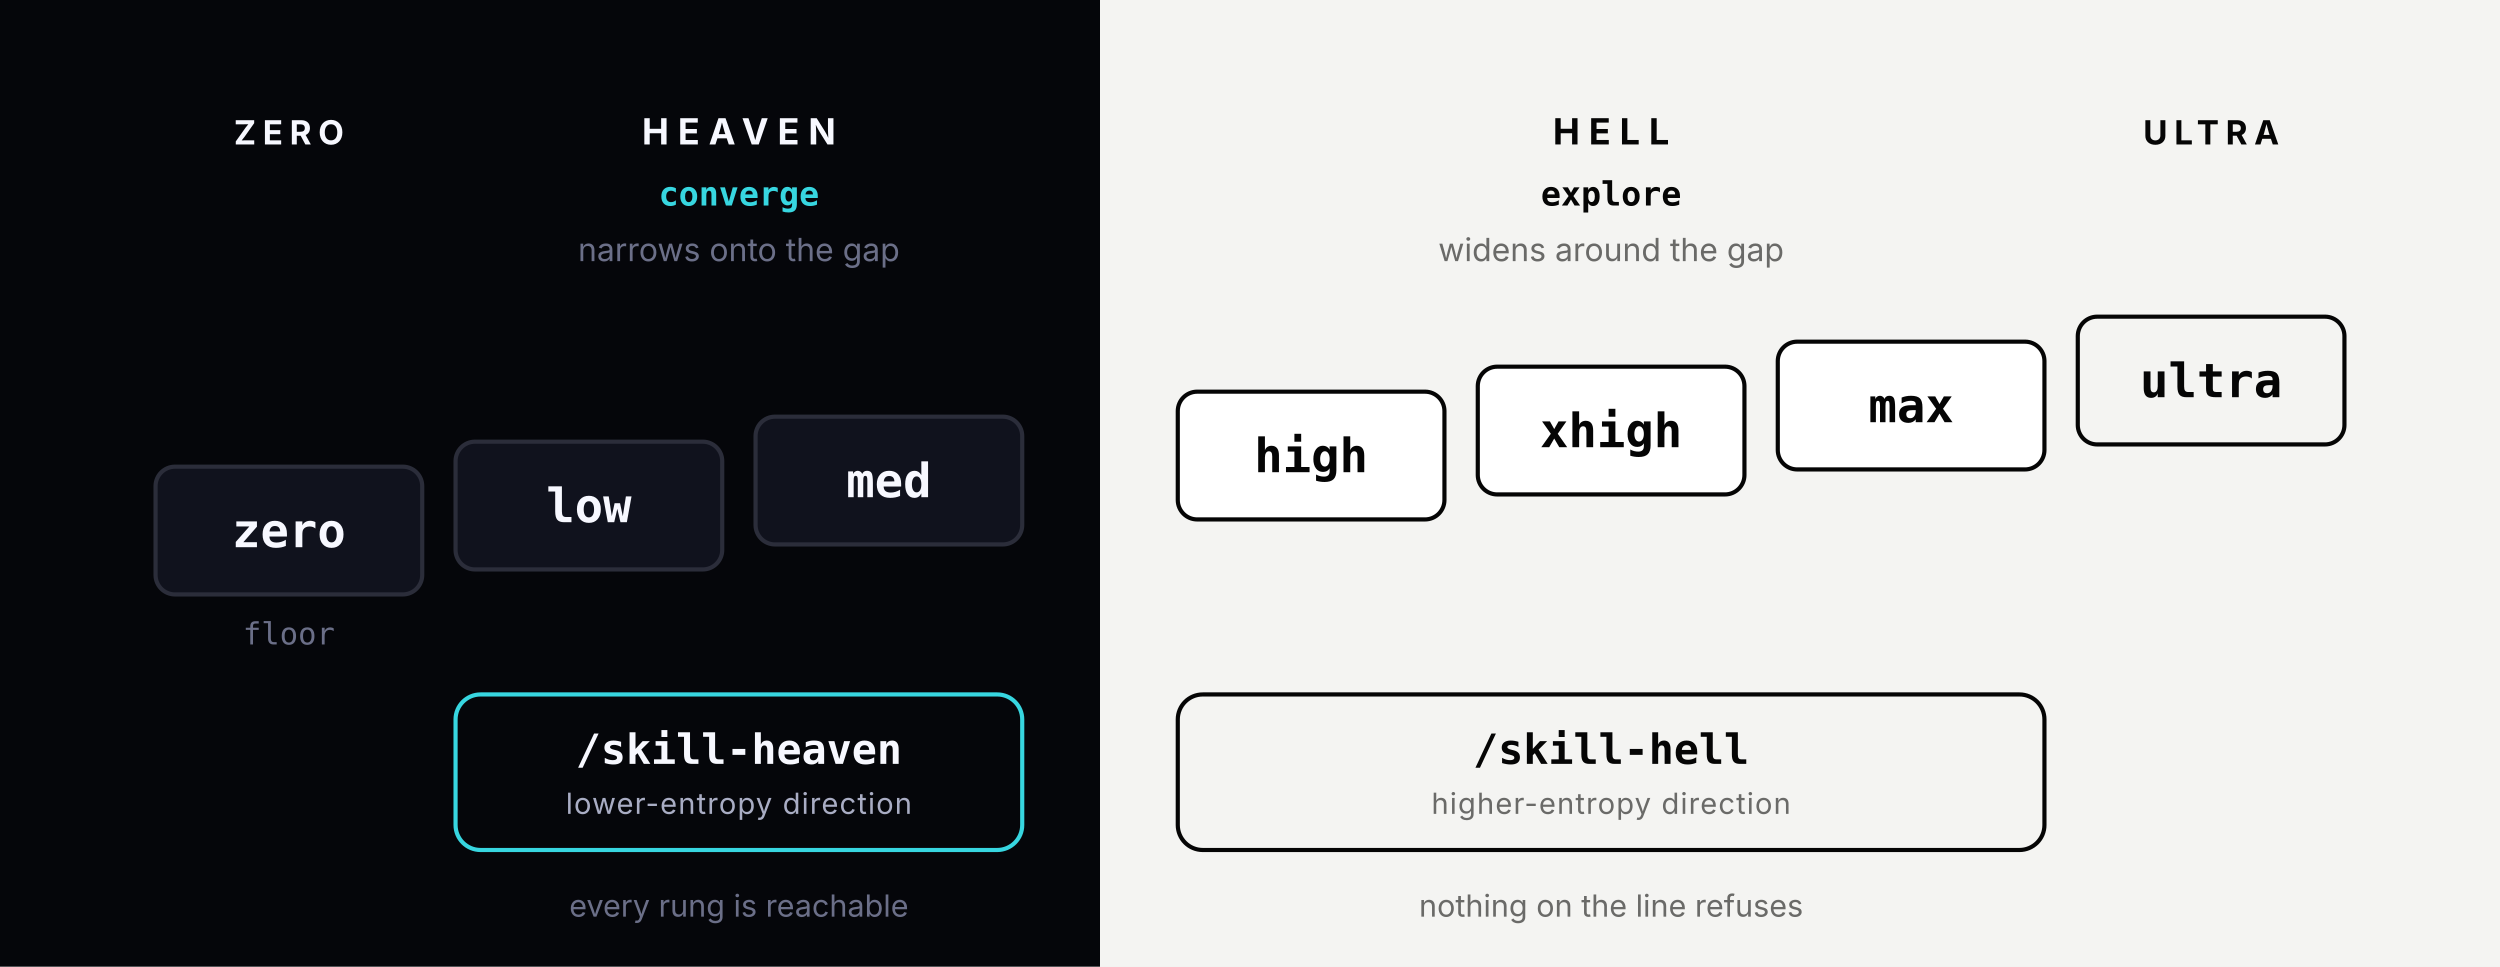
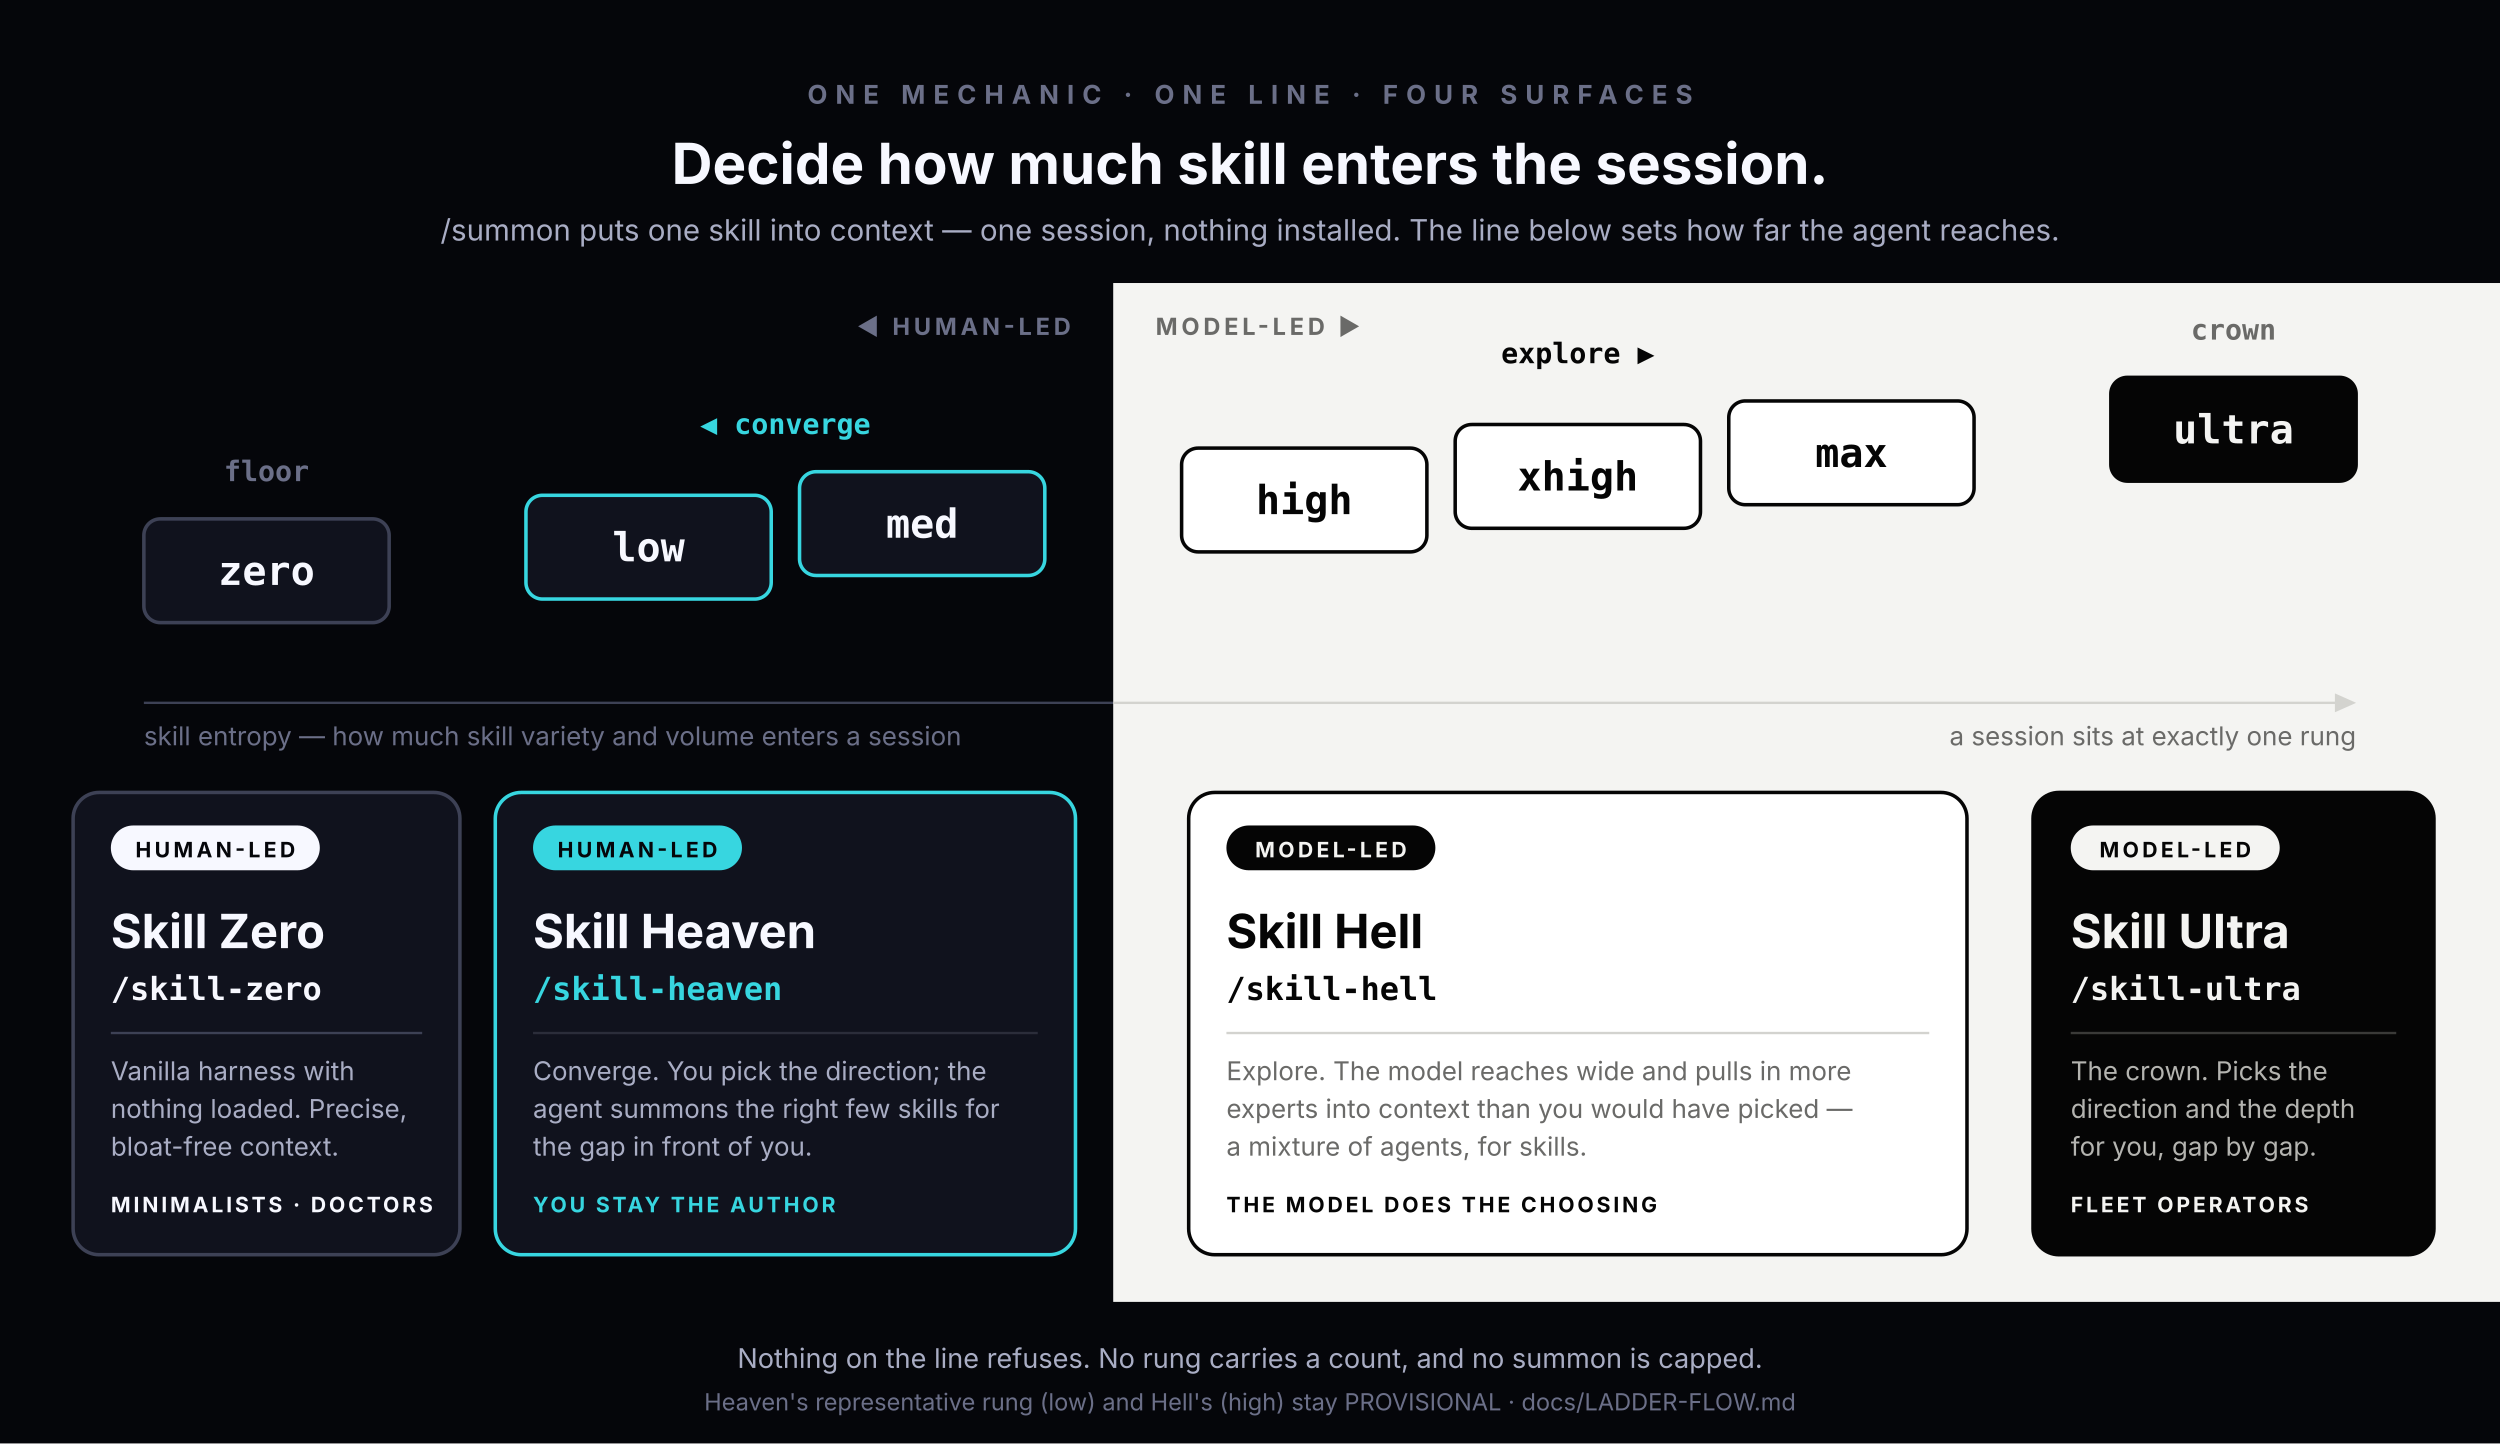
- <svg xmlns="http://www.w3.org/2000/svg" width="900" height="348" viewBox="0 0 900 348" role="img" aria-label="The skill-entropy ladder is one line of seven rungs measuring how much skill variety and volume enters a session: zero is the floor with no automatic summoning, Heaven (low, med) converges narrowly on the gap, Hell (high, xhigh, max) explores widely around it, and Ultra sits at the top of the line, picking the entropy for you, gap by gap. Every rung is reachable; nothing on the line refuses.">
-   <rect x="0" y="0" width="396.0" height="348" fill="#05060a" />
-   <rect x="396.0" y="0" width="504.0" height="348" fill="#f4f4f2" />
-   <text x="104.0" y="52.0" font-family="'Space Grotesk','Inter',system-ui,sans-serif" font-size="12" font-weight="700" fill="#f7f8ff" text-anchor="middle" letter-spacing="2.4">ZERO</text>
-   <text x="266.0" y="52.0" font-family="'Space Grotesk','Inter',system-ui,sans-serif" font-size="13" font-weight="700" fill="#f7f8ff" text-anchor="middle" letter-spacing="3.2">HEAVEN</text>
-   <text x="266.0" y="74.0" font-family="'JetBrains Mono','SF Mono',ui-monospace,monospace" font-size="12" font-weight="600" fill="#37d6e0" text-anchor="middle">converge</text>
-   <text x="266.0" y="94.0" font-family="'Inter',system-ui,-apple-system,sans-serif" font-size="11.5" font-weight="400" fill="#6b6f88" text-anchor="middle">narrows onto the gap</text>
-   <text x="580.0" y="52.0" font-family="'Space Grotesk','Inter',system-ui,sans-serif" font-size="13" font-weight="700" fill="#050505" text-anchor="middle" letter-spacing="3.2">HELL</text>
-   <text x="580.0" y="74.0" font-family="'JetBrains Mono','SF Mono',ui-monospace,monospace" font-size="12" font-weight="600" fill="#050505" text-anchor="middle">explore</text>
-   <text x="580.0" y="94.0" font-family="'Inter',system-ui,-apple-system,sans-serif" font-size="11.5" font-weight="400" fill="#6a6a68" text-anchor="middle">widens around the gap</text>
-   <text x="796.0" y="52.0" font-family="'Space Grotesk','Inter',system-ui,sans-serif" font-size="12" font-weight="700" fill="#050505" text-anchor="middle" letter-spacing="2.4">ULTRA</text>
-   <rect x="56.0" y="168" width="96" height="46" rx="7" fill="#10121d" stroke="#2b2d3a" stroke-width="1.5" />
-   <text x="104.0" y="197.0" font-family="'JetBrains Mono','SF Mono',ui-monospace,monospace" font-size="17" font-weight="600" fill="#f7f8ff" text-anchor="middle">zero</text>
-   <text x="104.0" y="232.0" font-family="'JetBrains Mono','SF Mono',ui-monospace,monospace" font-size="11" font-weight="400" fill="#6b6f88" text-anchor="middle">floor</text>
-   <rect x="164.0" y="159" width="96" height="46" rx="7" fill="#10121d" stroke="#2b2d3a" stroke-width="1.5" />
-   <text x="212.0" y="188.0" font-family="'JetBrains Mono','SF Mono',ui-monospace,monospace" font-size="17" font-weight="600" fill="#f7f8ff" text-anchor="middle">low</text>
-   <rect x="272.0" y="150" width="96" height="46" rx="7" fill="#10121d" stroke="#2b2d3a" stroke-width="1.5" />
-   <text x="320.0" y="179.0" font-family="'JetBrains Mono','SF Mono',ui-monospace,monospace" font-size="17" font-weight="600" fill="#f7f8ff" text-anchor="middle">med</text>
-   <rect x="424.0" y="141" width="96" height="46" rx="7" fill="#ffffff" stroke="#050505" stroke-width="1.5" />
-   <text x="472.0" y="170.0" font-family="'JetBrains Mono','SF Mono',ui-monospace,monospace" font-size="17" font-weight="600" fill="#050505" text-anchor="middle">high</text>
-   <rect x="532.0" y="132" width="96" height="46" rx="7" fill="#ffffff" stroke="#050505" stroke-width="1.5" />
-   <text x="580.0" y="161.0" font-family="'JetBrains Mono','SF Mono',ui-monospace,monospace" font-size="17" font-weight="600" fill="#050505" text-anchor="middle">xhigh</text>
-   <rect x="640.0" y="123" width="96" height="46" rx="7" fill="#ffffff" stroke="#050505" stroke-width="1.5" />
-   <text x="688.0" y="152.0" font-family="'JetBrains Mono','SF Mono',ui-monospace,monospace" font-size="17" font-weight="600" fill="#050505" text-anchor="middle">max</text>
-   <rect x="748.0" y="114" width="96" height="46" rx="7" fill="#f4f4f2" stroke="#050505" stroke-width="1.5" />
-   <text x="796.0" y="143.0" font-family="'JetBrains Mono','SF Mono',ui-monospace,monospace" font-size="17" font-weight="600" fill="#050505" text-anchor="middle">ultra</text>
-   <rect x="164.0" y="250" width="204.0" height="56" rx="9" fill="none" stroke="#37d6e0" stroke-width="1.5" />
-   <text x="266.0" y="275.0" font-family="'JetBrains Mono','SF Mono',ui-monospace,monospace" font-size="15" font-weight="600" fill="#f7f8ff" text-anchor="middle">/skill-heaven</text>
-   <text x="266.0" y="293.0" font-family="'Inter',system-ui,-apple-system,sans-serif" font-size="10.5" font-weight="400" fill="#a9adc4" text-anchor="middle" letter-spacing="0.4">lower-entropy direction</text>
-   <rect x="424.0" y="250" width="312.0" height="56" rx="9" fill="none" stroke="#050505" stroke-width="1.5" />
-   <text x="580.0" y="275.0" font-family="'JetBrains Mono','SF Mono',ui-monospace,monospace" font-size="15" font-weight="600" fill="#050505" text-anchor="middle">/skill-hell</text>
-   <text x="580.0" y="293.0" font-family="'Inter',system-ui,-apple-system,sans-serif" font-size="10.5" font-weight="400" fill="#6a6a68" text-anchor="middle" letter-spacing="0.4">higher-entropy direction</text>
-   <text x="266.0" y="330.0" font-family="'Inter',system-ui,-apple-system,sans-serif" font-size="11" font-weight="400" fill="#6b6f88" text-anchor="middle">every rung is reachable</text>
-   <text x="580.0" y="330.0" font-family="'Inter',system-ui,-apple-system,sans-serif" font-size="11" font-weight="400" fill="#6a6a68" text-anchor="middle">nothing on the line refuses</text>
+ <svg xmlns="http://www.w3.org/2000/svg" width="1060" height="612" viewBox="0 0 1060 612" role="img" aria-label="Skill Heaven's one line of seven rungs measures skill entropy — how much skill variety and volume enters a session. Zero is the human-led floor: a clean harness with nothing loaded, opened with /skill-zero. Heaven (low, med) is human-led and converges narrowly on the gap, opened with /skill-heaven. Hell (high, xhigh, max) is model-led and explores widely around it, opened with /skill-hell. Ultra is model-led and sits at the top of the line, picking the entropy for you gap by gap, opened with /skill-ultra. Every rung is reachable; nothing on the line refuses.">
+   <rect x="0.0" y="0.0" width="1060.0" height="612.0" fill="#05060a" />
+   <rect x="472.0" y="120.0" width="588.0" height="432.0" fill="#f4f4f2" />
+   <text x="530.0" y="44.0" font-family="'Space Grotesk','Inter',system-ui,sans-serif" font-size="11" font-weight="700" fill="#6b6f88" text-anchor="middle" letter-spacing="3.4">ONE MECHANIC  ·  ONE LINE  ·  FOUR SURFACES</text>
+   <text x="530.0" y="78.0" font-family="'Space Grotesk','Inter',system-ui,sans-serif" font-size="24" font-weight="700" fill="#f7f8ff" text-anchor="middle">Decide how much skill enters the session.</text>
+   <text x="530.0" y="102.0" font-family="'Inter',system-ui,-apple-system,sans-serif" font-size="12.5" font-weight="400" fill="#a9adc4" text-anchor="middle">/summon puts one skill into context — one session, nothing installed. The line below sets how far the agent reaches.</text>
+   <text x="454.0" y="142.0" font-family="'Space Grotesk','Inter',system-ui,sans-serif" font-size="10" font-weight="700" fill="#6b6f88" text-anchor="end" letter-spacing="1.6">◀ HUMAN-LED</text>
+   <text x="490.0" y="142.0" font-family="'Space Grotesk','Inter',system-ui,sans-serif" font-size="10" font-weight="700" fill="#6a6a68" text-anchor="start" letter-spacing="1.6">MODEL-LED ▶</text>
+   <text x="113.0" y="204.0" font-family="'JetBrains Mono','SF Mono',ui-monospace,monospace" font-size="12" font-weight="600" fill="#6b6f88" text-anchor="middle">floor</text>
+   <text x="333.0" y="184.0" font-family="'JetBrains Mono','SF Mono',ui-monospace,monospace" font-size="12" font-weight="600" fill="#37d6e0" text-anchor="middle">◀ converge</text>
+   <text x="669.0" y="154.0" font-family="'JetBrains Mono','SF Mono',ui-monospace,monospace" font-size="12" font-weight="600" fill="#050505" text-anchor="middle">explore ▶</text>
+   <text x="947.0" y="144.0" font-family="'JetBrains Mono','SF Mono',ui-monospace,monospace" font-size="12" font-weight="600" fill="#6a6a68" text-anchor="middle">crown</text>
+   <rect x="61.0" y="220.0" width="104.0" height="44.0" rx="7" fill="#10121d" stroke="#3d4155" stroke-width="1.5" />
+   <text x="113.0" y="248.0" font-family="'JetBrains Mono','SF Mono',ui-monospace,monospace" font-size="17" font-weight="600" fill="#f7f8ff" text-anchor="middle">zero</text>
+   <rect x="223.0" y="210.0" width="104.0" height="44.0" rx="7" fill="#10121d" stroke="#37d6e0" stroke-width="1.5" />
+   <text x="275.0" y="238.0" font-family="'JetBrains Mono','SF Mono',ui-monospace,monospace" font-size="17" font-weight="600" fill="#f7f8ff" text-anchor="middle">low</text>
+   <rect x="339.0" y="200.0" width="104.0" height="44.0" rx="7" fill="#10121d" stroke="#37d6e0" stroke-width="1.5" />
+   <text x="391.0" y="228.0" font-family="'JetBrains Mono','SF Mono',ui-monospace,monospace" font-size="17" font-weight="600" fill="#f7f8ff" text-anchor="middle">med</text>
+   <rect x="501.0" y="190.0" width="104.0" height="44.0" rx="7" fill="#ffffff" stroke="#050505" stroke-width="1.5" />
+   <text x="553.0" y="218.0" font-family="'JetBrains Mono','SF Mono',ui-monospace,monospace" font-size="17" font-weight="600" fill="#050505" text-anchor="middle">high</text>
+   <rect x="617.0" y="180.0" width="104.0" height="44.0" rx="7" fill="#ffffff" stroke="#050505" stroke-width="1.5" />
+   <text x="669.0" y="208.0" font-family="'JetBrains Mono','SF Mono',ui-monospace,monospace" font-size="17" font-weight="600" fill="#050505" text-anchor="middle">xhigh</text>
+   <rect x="733.0" y="170.0" width="104.0" height="44.0" rx="7" fill="#ffffff" stroke="#050505" stroke-width="1.5" />
+   <text x="785.0" y="198.0" font-family="'JetBrains Mono','SF Mono',ui-monospace,monospace" font-size="17" font-weight="600" fill="#050505" text-anchor="middle">max</text>
+   <rect x="895.0" y="160.0" width="104.0" height="44.0" rx="7" fill="#050505" stroke="#050505" stroke-width="1.5" />
+   <text x="947.0" y="188.0" font-family="'JetBrains Mono','SF Mono',ui-monospace,monospace" font-size="17" font-weight="600" fill="#f4f4f2" text-anchor="middle">ultra</text>
+   <line x1="61.0" y1="298.0" x2="472.0" y2="298.0" stroke="#3d4155" stroke-width="1" />
+   <line x1="472.0" y1="298.0" x2="991.0" y2="298.0" stroke="#d3d3cf" stroke-width="1" />
+   <path d="M 990.0 294 L 999.0 298 L 990.0 302 Z" fill="#d3d3cf" />
+   <text x="61.0" y="316.0" font-family="'Inter',system-ui,-apple-system,sans-serif" font-size="11" font-weight="400" fill="#6b6f88" text-anchor="start">skill entropy — how much skill variety and volume enters a session</text>
+   <text x="999.0" y="316.0" font-family="'Inter',system-ui,-apple-system,sans-serif" font-size="11" font-weight="400" fill="#6a6a68" text-anchor="end">a session sits at exactly one rung</text>
+   <rect x="31.0" y="336.0" width="164.0" height="196.0" rx="11" fill="#10121d" stroke="#3d4155" stroke-width="1.5" />
+   <rect x="47.0" y="350.0" width="88.6" height="19.0" rx="9.5" fill="#f7f8ff" />
+   <text x="91.3" y="363.5" font-family="'Space Grotesk','Inter',system-ui,sans-serif" font-size="9" font-weight="700" fill="#05060a" text-anchor="middle" letter-spacing="1.4">HUMAN-LED</text>
+   <text x="47.0" y="402.0" font-family="'Space Grotesk','Inter',system-ui,sans-serif" font-size="20" font-weight="700" fill="#f7f8ff" text-anchor="start">Skill Zero</text>
+   <text x="47.0" y="424.0" font-family="'JetBrains Mono','SF Mono',ui-monospace,monospace" font-size="13.5" font-weight="600" fill="#f7f8ff" text-anchor="start">/skill-zero</text>
+   <line x1="47.0" y1="438.0" x2="179.0" y2="438.0" stroke="#3d4155" stroke-width="1" />
+   <text x="47.0" y="458.0" font-family="'Inter',system-ui,-apple-system,sans-serif" font-size="11" font-weight="400" fill="#a9adc4" text-anchor="start">Vanilla harness with</text>
+   <text x="47.0" y="474.0" font-family="'Inter',system-ui,-apple-system,sans-serif" font-size="11" font-weight="400" fill="#a9adc4" text-anchor="start">nothing loaded. Precise,</text>
+   <text x="47.0" y="490.0" font-family="'Inter',system-ui,-apple-system,sans-serif" font-size="11" font-weight="400" fill="#a9adc4" text-anchor="start">bloat-free context.</text>
+   <text x="47.0" y="514.0" font-family="'Space Grotesk','Inter',system-ui,sans-serif" font-size="9" font-weight="700" fill="#f7f8ff" text-anchor="start" letter-spacing="1.2">MINIMALISTS · DOCTORS</text>
+   <rect x="210.0" y="336.0" width="246.0" height="196.0" rx="11" fill="#10121d" stroke="#37d6e0" stroke-width="1.5" />
+   <rect x="226.0" y="350.0" width="88.6" height="19.0" rx="9.5" fill="#37d6e0" />
+   <text x="270.3" y="363.5" font-family="'Space Grotesk','Inter',system-ui,sans-serif" font-size="9" font-weight="700" fill="#05060a" text-anchor="middle" letter-spacing="1.4">HUMAN-LED</text>
+   <text x="226.0" y="402.0" font-family="'Space Grotesk','Inter',system-ui,sans-serif" font-size="20" font-weight="700" fill="#f7f8ff" text-anchor="start">Skill Heaven</text>
+   <text x="226.0" y="424.0" font-family="'JetBrains Mono','SF Mono',ui-monospace,monospace" font-size="13.5" font-weight="600" fill="#37d6e0" text-anchor="start">/skill-heaven</text>
+   <line x1="226.0" y1="438.0" x2="440.0" y2="438.0" stroke="#2b2d3a" stroke-width="1" />
+   <text x="226.0" y="458.0" font-family="'Inter',system-ui,-apple-system,sans-serif" font-size="11" font-weight="400" fill="#a9adc4" text-anchor="start">Converge. You pick the direction; the</text>
+   <text x="226.0" y="474.0" font-family="'Inter',system-ui,-apple-system,sans-serif" font-size="11" font-weight="400" fill="#a9adc4" text-anchor="start">agent summons the right few skills for</text>
+   <text x="226.0" y="490.0" font-family="'Inter',system-ui,-apple-system,sans-serif" font-size="11" font-weight="400" fill="#a9adc4" text-anchor="start">the gap in front of you.</text>
+   <text x="226.0" y="514.0" font-family="'Space Grotesk','Inter',system-ui,sans-serif" font-size="9" font-weight="700" fill="#37d6e0" text-anchor="start" letter-spacing="1.2">YOU STAY THE AUTHOR</text>
+   <rect x="504.0" y="336.0" width="330.0" height="196.0" rx="11" fill="#ffffff" stroke="#050505" stroke-width="1.5" />
+   <rect x="520.0" y="350.0" width="88.6" height="19.0" rx="9.5" fill="#050505" />
+   <text x="564.3" y="363.5" font-family="'Space Grotesk','Inter',system-ui,sans-serif" font-size="9" font-weight="700" fill="#f4f4f2" text-anchor="middle" letter-spacing="1.4">MODEL-LED</text>
+   <text x="520.0" y="402.0" font-family="'Space Grotesk','Inter',system-ui,sans-serif" font-size="20" font-weight="700" fill="#050505" text-anchor="start">Skill Hell</text>
+   <text x="520.0" y="424.0" font-family="'JetBrains Mono','SF Mono',ui-monospace,monospace" font-size="13.5" font-weight="600" fill="#050505" text-anchor="start">/skill-hell</text>
+   <line x1="520.0" y1="438.0" x2="818.0" y2="438.0" stroke="#d3d3cf" stroke-width="1" />
+   <text x="520.0" y="458.0" font-family="'Inter',system-ui,-apple-system,sans-serif" font-size="11" font-weight="400" fill="#6a6a68" text-anchor="start">Explore. The model reaches wide and pulls in more</text>
+   <text x="520.0" y="474.0" font-family="'Inter',system-ui,-apple-system,sans-serif" font-size="11" font-weight="400" fill="#6a6a68" text-anchor="start">experts into context than you would have picked —</text>
+   <text x="520.0" y="490.0" font-family="'Inter',system-ui,-apple-system,sans-serif" font-size="11" font-weight="400" fill="#6a6a68" text-anchor="start">a mixture of agents, for skills.</text>
+   <text x="520.0" y="514.0" font-family="'Space Grotesk','Inter',system-ui,sans-serif" font-size="9" font-weight="700" fill="#050505" text-anchor="start" letter-spacing="1.2">THE MODEL DOES THE CHOOSING</text>
+   <rect x="862.0" y="336.0" width="170.0" height="196.0" rx="11" fill="#050505" stroke="#050505" stroke-width="1.5" />
+   <rect x="878.0" y="350.0" width="88.6" height="19.0" rx="9.5" fill="#f4f4f2" />
+   <text x="922.3" y="363.5" font-family="'Space Grotesk','Inter',system-ui,sans-serif" font-size="9" font-weight="700" fill="#050505" text-anchor="middle" letter-spacing="1.4">MODEL-LED</text>
+   <text x="878.0" y="402.0" font-family="'Space Grotesk','Inter',system-ui,sans-serif" font-size="20" font-weight="700" fill="#f4f4f2" text-anchor="start">Skill Ultra</text>
+   <text x="878.0" y="424.0" font-family="'JetBrains Mono','SF Mono',ui-monospace,monospace" font-size="13.5" font-weight="600" fill="#f4f4f2" text-anchor="start">/skill-ultra</text>
+   <line x1="878.0" y1="438.0" x2="1016.0" y2="438.0" stroke="#3a3a38" stroke-width="1" />
+   <text x="878.0" y="458.0" font-family="'Inter',system-ui,-apple-system,sans-serif" font-size="11" font-weight="400" fill="#b4b4b0" text-anchor="start">The crown. Picks the</text>
+   <text x="878.0" y="474.0" font-family="'Inter',system-ui,-apple-system,sans-serif" font-size="11" font-weight="400" fill="#b4b4b0" text-anchor="start">direction and the depth</text>
+   <text x="878.0" y="490.0" font-family="'Inter',system-ui,-apple-system,sans-serif" font-size="11" font-weight="400" fill="#b4b4b0" text-anchor="start">for you, gap by gap.</text>
+   <text x="878.0" y="514.0" font-family="'Space Grotesk','Inter',system-ui,sans-serif" font-size="9" font-weight="700" fill="#f4f4f2" text-anchor="start" letter-spacing="1.2">FLEET OPERATORS</text>
+   <text x="530.0" y="580.0" font-family="'Inter',system-ui,-apple-system,sans-serif" font-size="11.5" font-weight="400" fill="#a9adc4" text-anchor="middle">Nothing on the line refuses. No rung carries a count, and no summon is capped.</text>
+   <text x="530.0" y="598.0" font-family="'Inter',system-ui,-apple-system,sans-serif" font-size="10" font-weight="400" fill="#6b6f88" text-anchor="middle">Heaven's representative rung (low) and Hell's (high) stay PROVISIONAL  ·  docs/LADDER-FLOW.md</text>
</svg>
